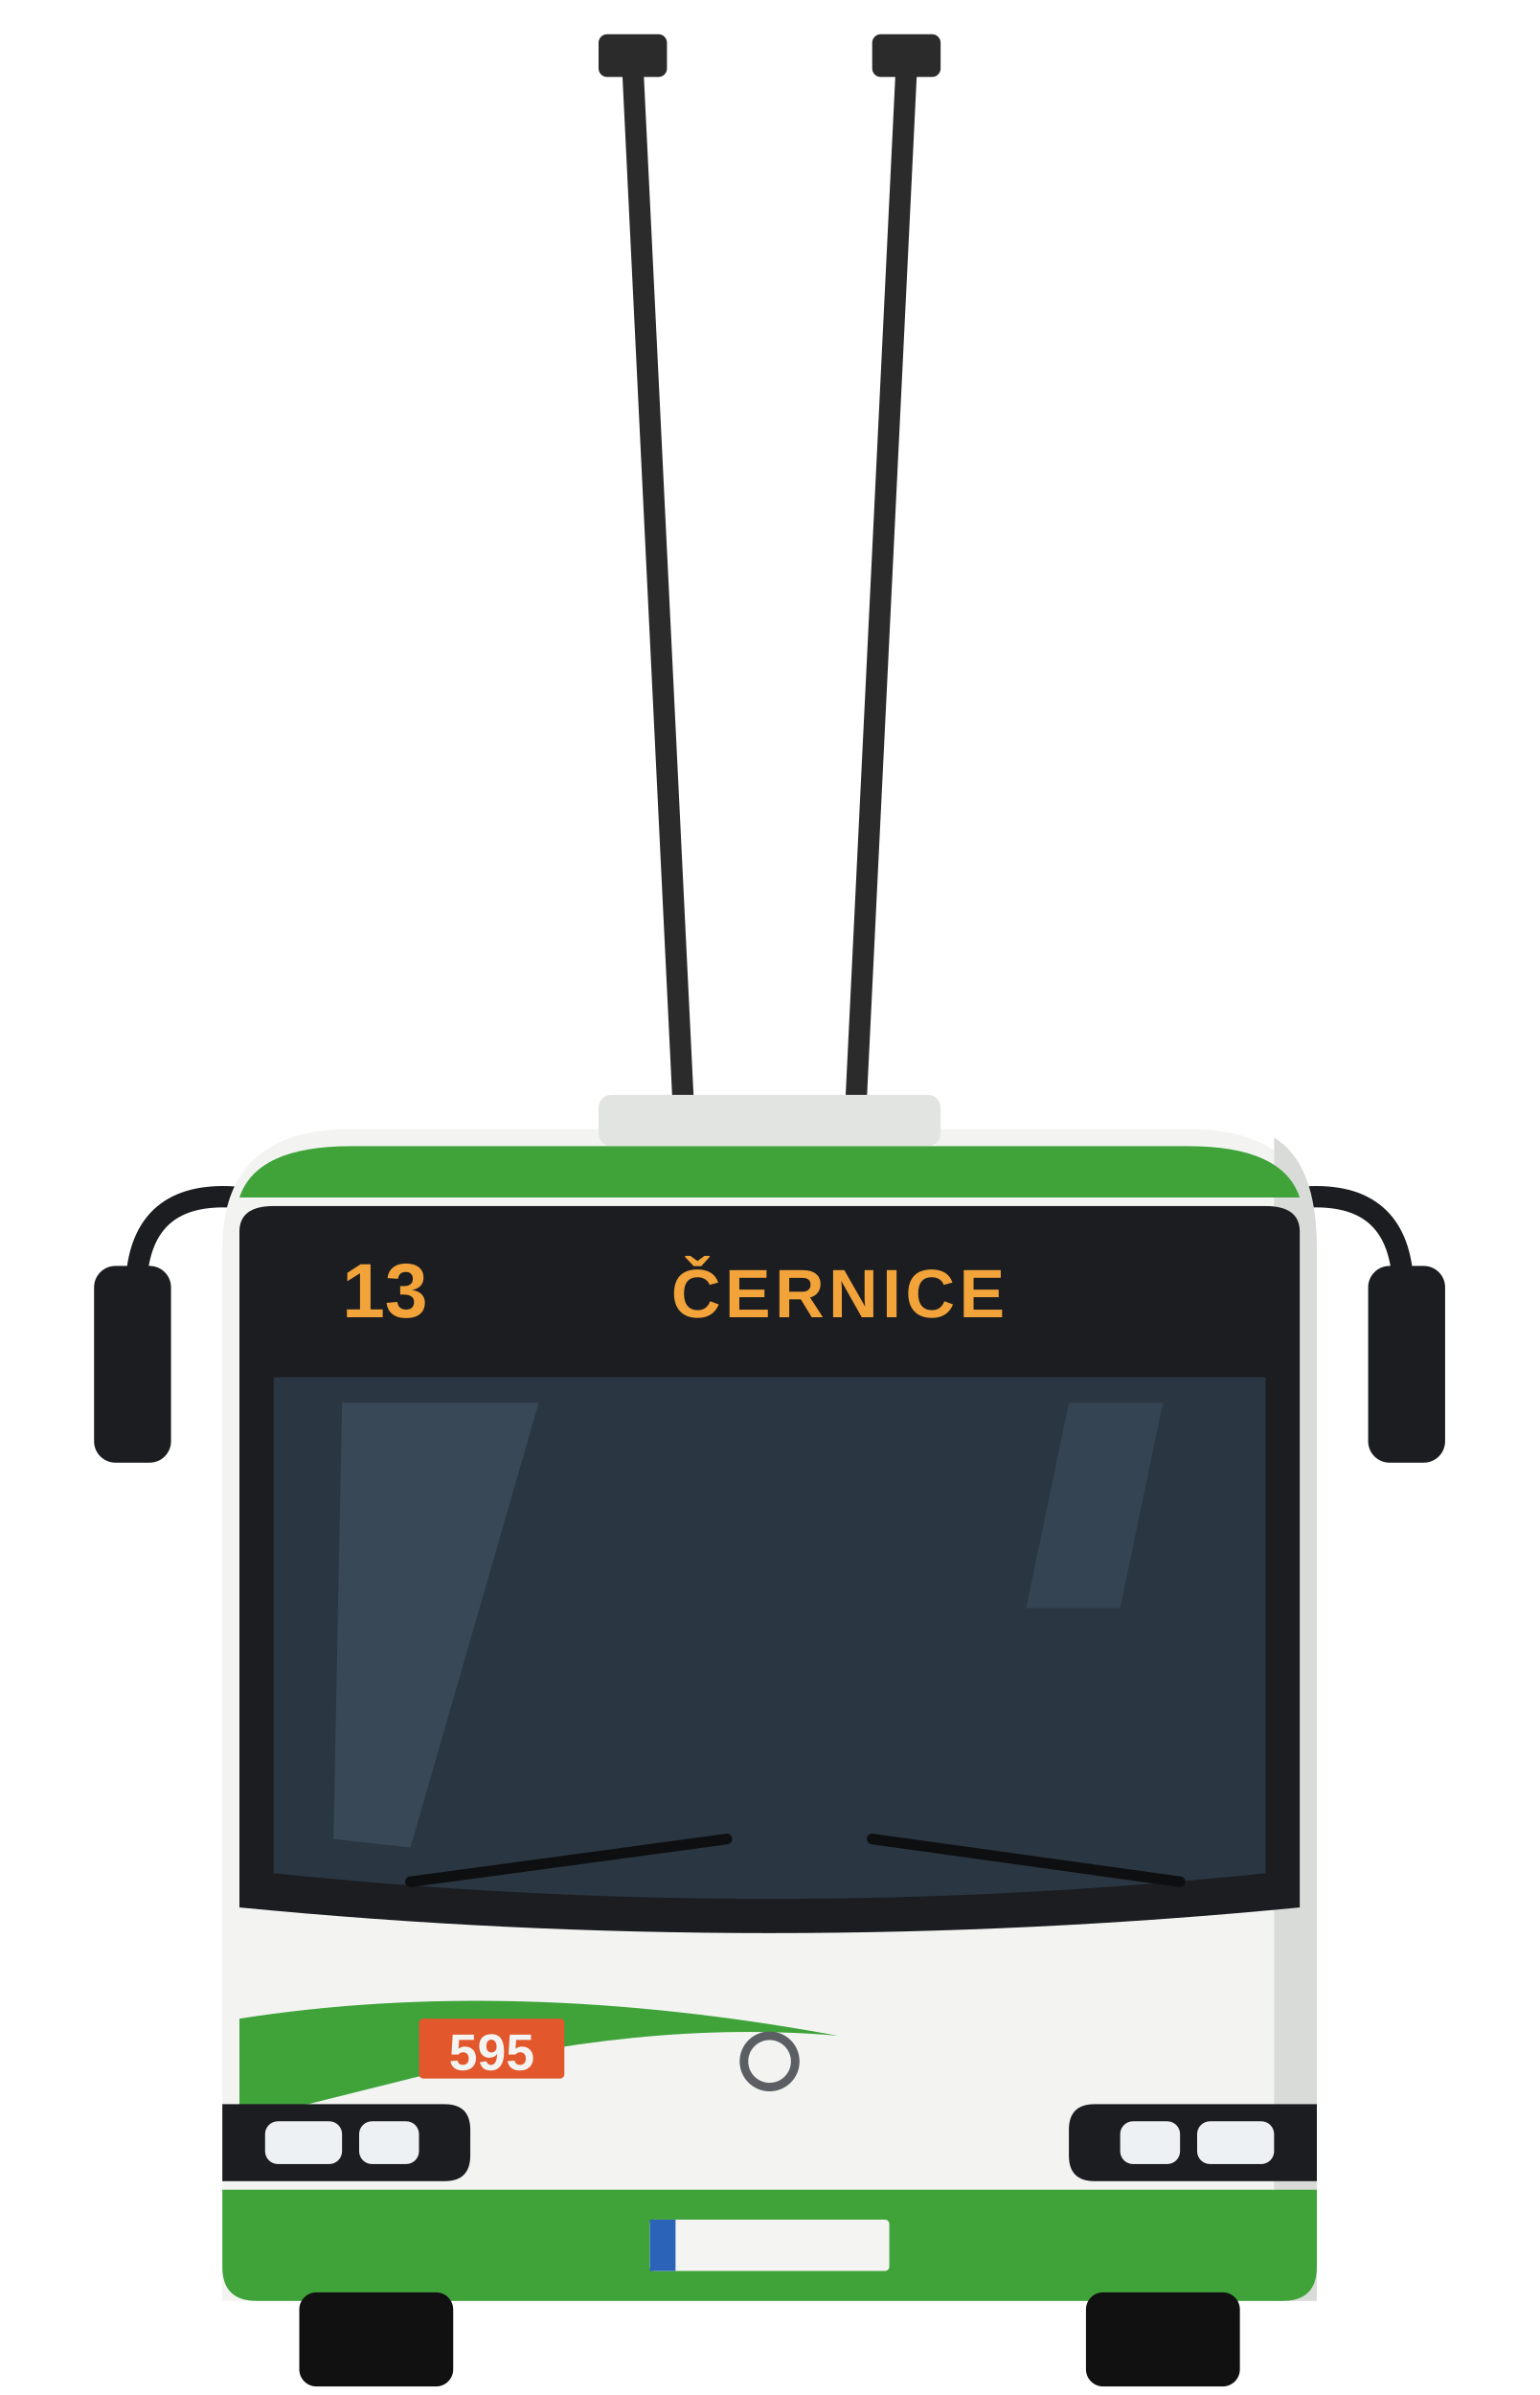
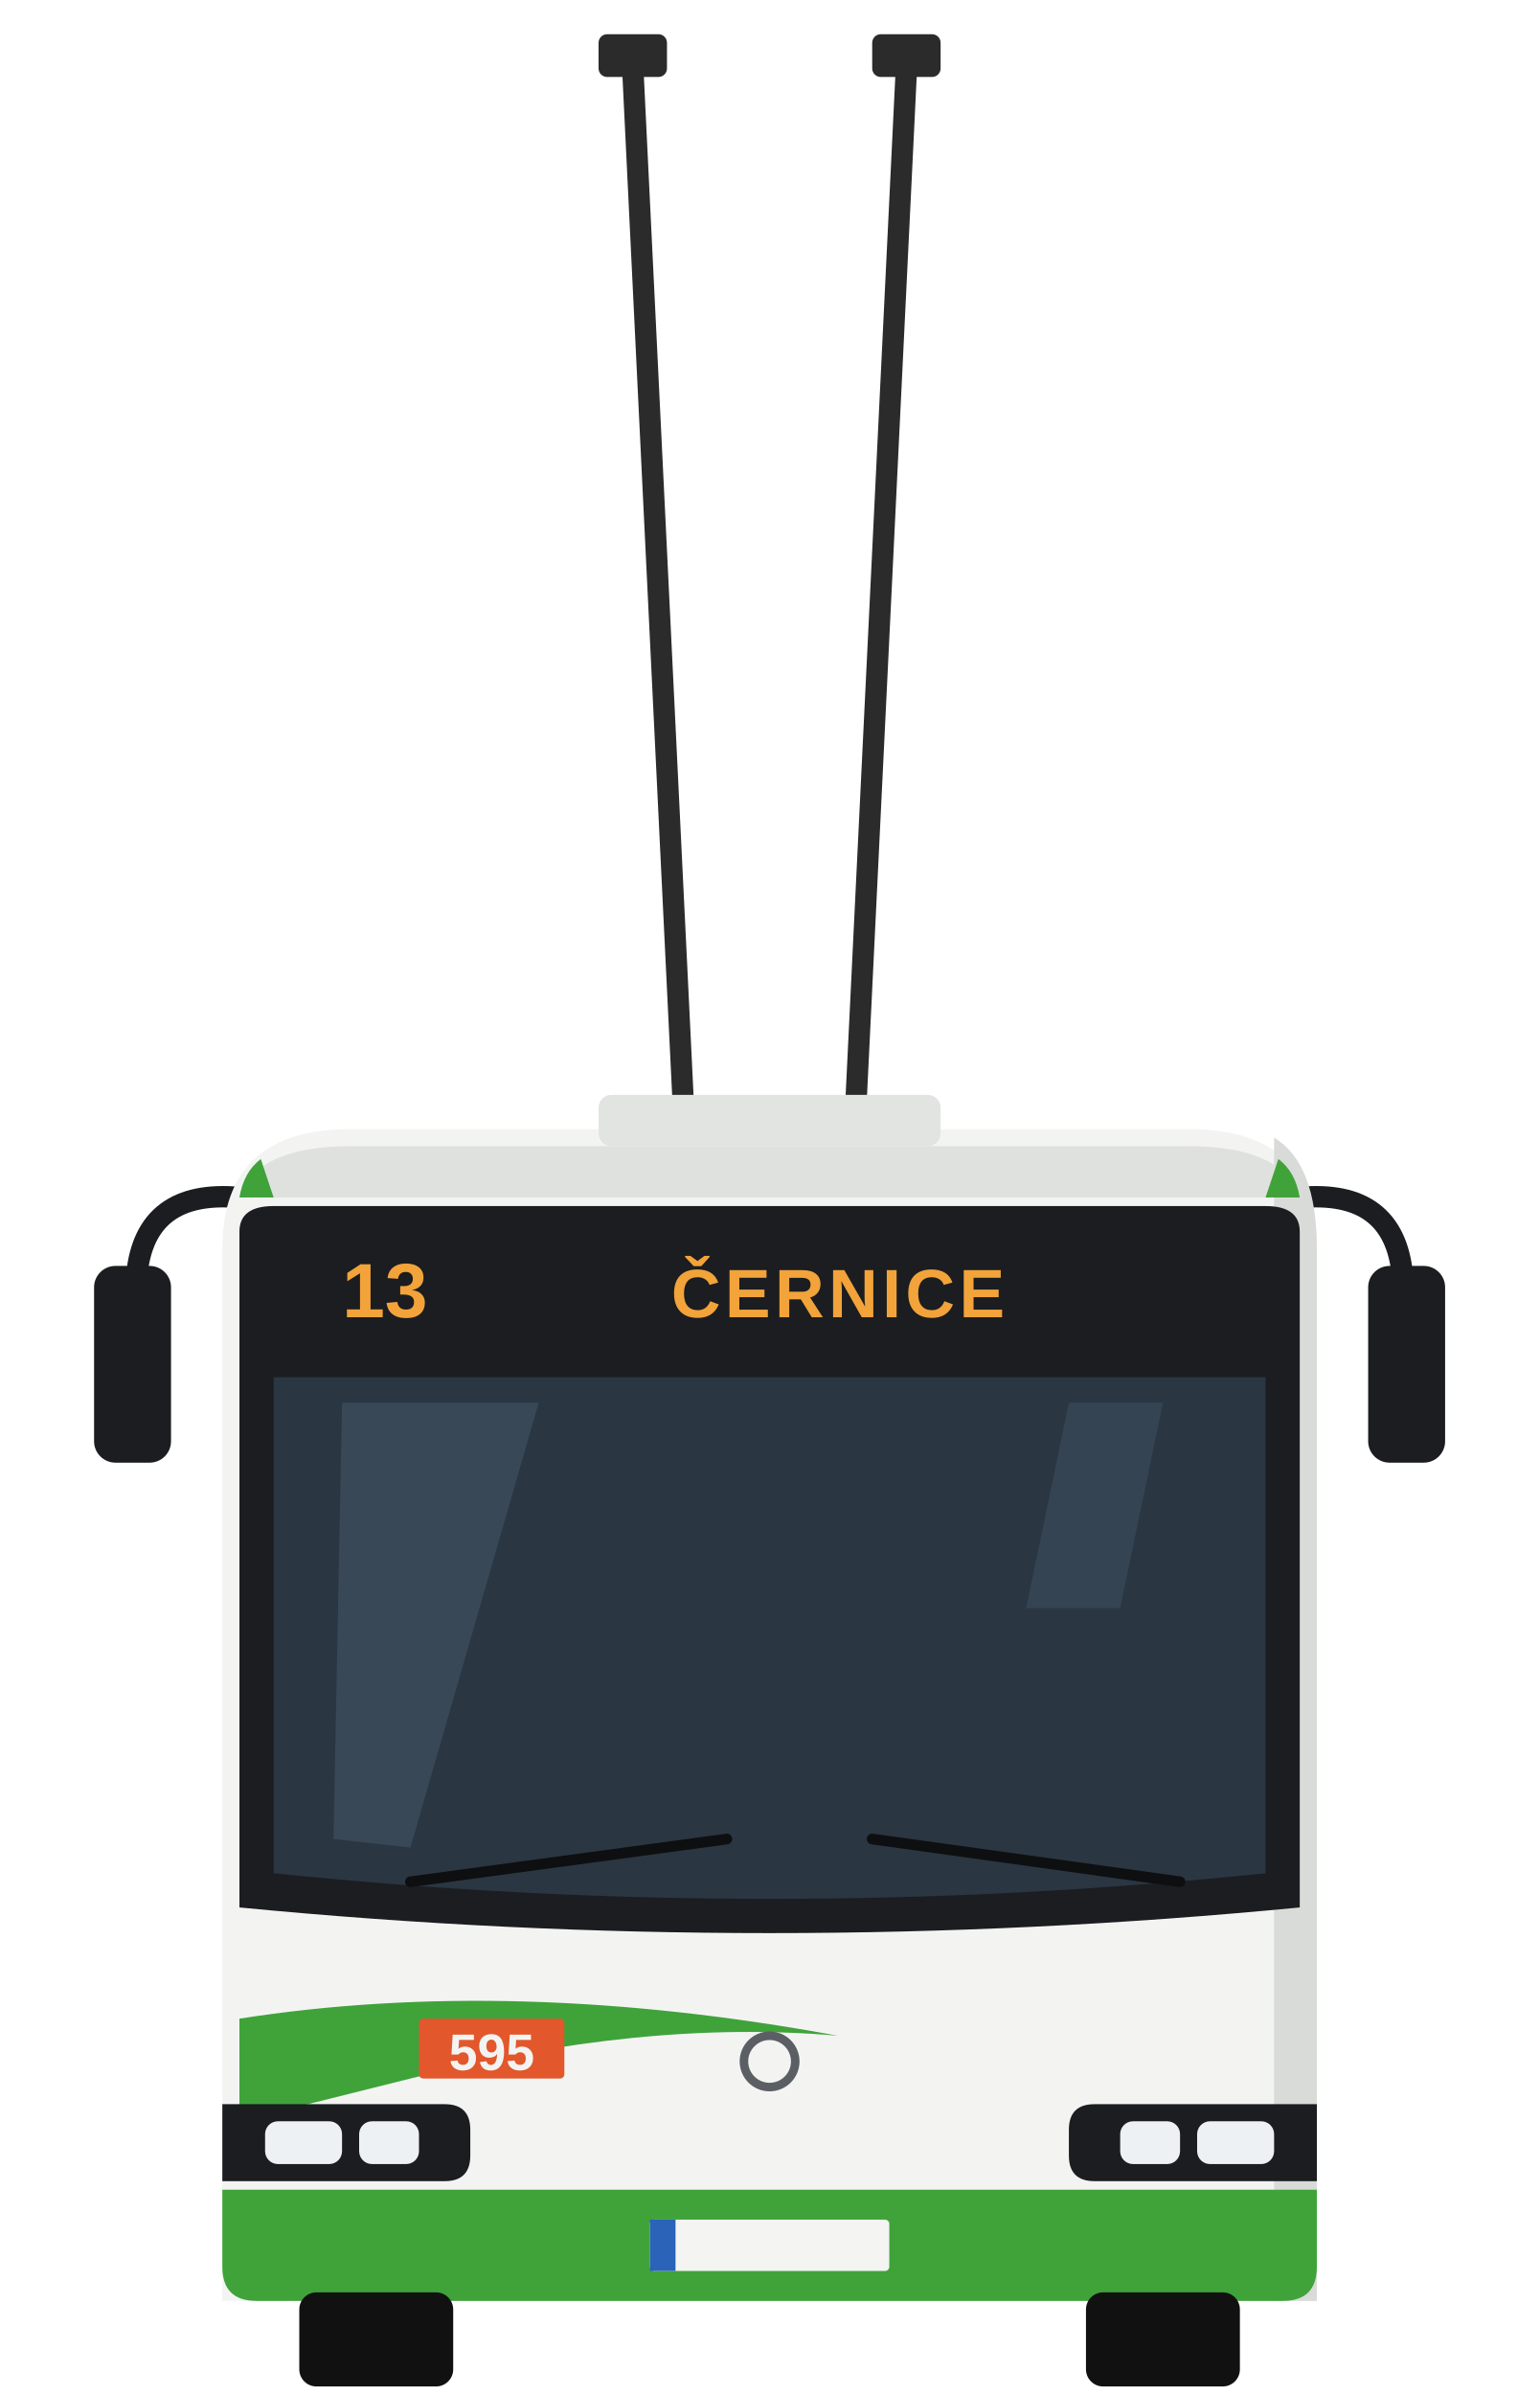
<svg xmlns="http://www.w3.org/2000/svg" viewBox="0 0 360 560">
  <g stroke="#2a2b2a" stroke-linecap="round" fill="none">
    <path d="M160 262 L148 16" stroke-width="5" />
    <path d="M200 262 L212 16" stroke-width="5" />
  </g>
  <rect x="140" y="8" width="16" height="10" rx="2" fill="#2a2b2a" />
  <rect x="204" y="8" width="16" height="10" rx="2" fill="#2a2b2a" />
  <g transform="translate(0 240)">
    <path d="M56 40 Q34 38 32 58" stroke="#1b1d20" stroke-width="5" fill="none" />
    <rect x="22" y="56" width="18" height="46" rx="5" fill="#1b1d20" />
    <path d="M304 40 Q326 38 328 58" stroke="#1b1d20" stroke-width="5" fill="none" />
    <rect x="320" y="56" width="18" height="46" rx="5" fill="#1b1d20" />
    <path d="M52 298 V52 Q52 24 82 24 H278 Q308 24 308 52 V298 Z" fill="#f3f4f2" />
    <path d="M298 26 Q308 32 308 52 V298 H298 Z" fill="#d9dbd8" />
    <rect x="140" y="16" width="80" height="12" rx="3" fill="#e2e4e1" />
-     <path d="M56 40 Q60 28 82 28 H278 Q300 28 304 40 Z" fill="#3fa33a" />
+     <path d="M56 40 Q60 28 82 28 H278 Q300 28 304 40 Z" fill="#dfe1de" />
+     <path d="M56 40 Q57 34 61 31 L64 40 Z" fill="#3fa33a" />
+     <path d="M304 40 Q303 34 299 31 L296 40 Z" fill="#3fa33a" />
    <path d="M56 206 V48 Q56 42 64 42 H296 Q304 42 304 48 V206 Q180 218 56 206 Z" fill="#1b1d20" />
    <g font-family="Arial, sans-serif" font-weight="bold" fill="#f2a33a">
      <text x="80" y="68" font-size="18">13</text>
      <text x="196" y="68" font-size="16" text-anchor="middle" letter-spacing="1">ČERNICE</text>
    </g>
    <path d="M64 82 H296 V198 Q180 210 64 198 Z" fill="#2a3642" />
    <path d="M80 88 L126 88 L96 192 L78 190 Z" fill="#46596a" opacity=".5" />
    <path d="M250 88 L272 88 L262 136 L240 136 Z" fill="#46596a" opacity=".4" />
    <g stroke="#0e0f10" stroke-width="2.5" stroke-linecap="round">
      <path d="M96 200 L170 190" />
      <path d="M276 200 L204 190" />
    </g>
    <path d="M56 232 Q120 222 196 236 Q150 232 96 246 Q72 252 56 256 Z" fill="#3fa33a" />
    <rect x="98" y="232" width="34" height="14" rx="1" fill="#e2572b" />
    <text x="115" y="244" text-anchor="middle" font-family="Arial, sans-serif" font-size="12" font-weight="bold" fill="#f3f4f2">595</text>
    <circle cx="180" cy="242" r="6" fill="none" stroke="#5b5f63" stroke-width="2" />
    <path d="M52 252 H104 Q110 252 110 258 V264 Q110 270 104 270 H52 Z" fill="#1b1d20" />
    <rect x="62" y="256" width="18" height="10" rx="3" fill="#eef1f3" />
    <rect x="84" y="256" width="14" height="10" rx="3" fill="#eef1f3" />
    <path d="M308 252 H256 Q250 252 250 258 V264 Q250 270 256 270 H308 Z" fill="#1b1d20" />
    <rect x="280" y="256" width="18" height="10" rx="3" fill="#eef1f3" />
    <rect x="262" y="256" width="14" height="10" rx="3" fill="#eef1f3" />
    <path d="M52 272 H308 V290 Q308 298 300 298 H60 Q52 298 52 290 Z" fill="#3fa33a" />
    <rect x="152" y="279" width="56" height="12" rx="1" fill="#f4f4f2" />
    <rect x="152" y="279" width="6" height="12" fill="#2a63b8" />
    <rect x="70" y="296" width="36" height="22" rx="4" fill="#111" />
    <rect x="254" y="296" width="36" height="22" rx="4" fill="#111" />
  </g>
</svg>
